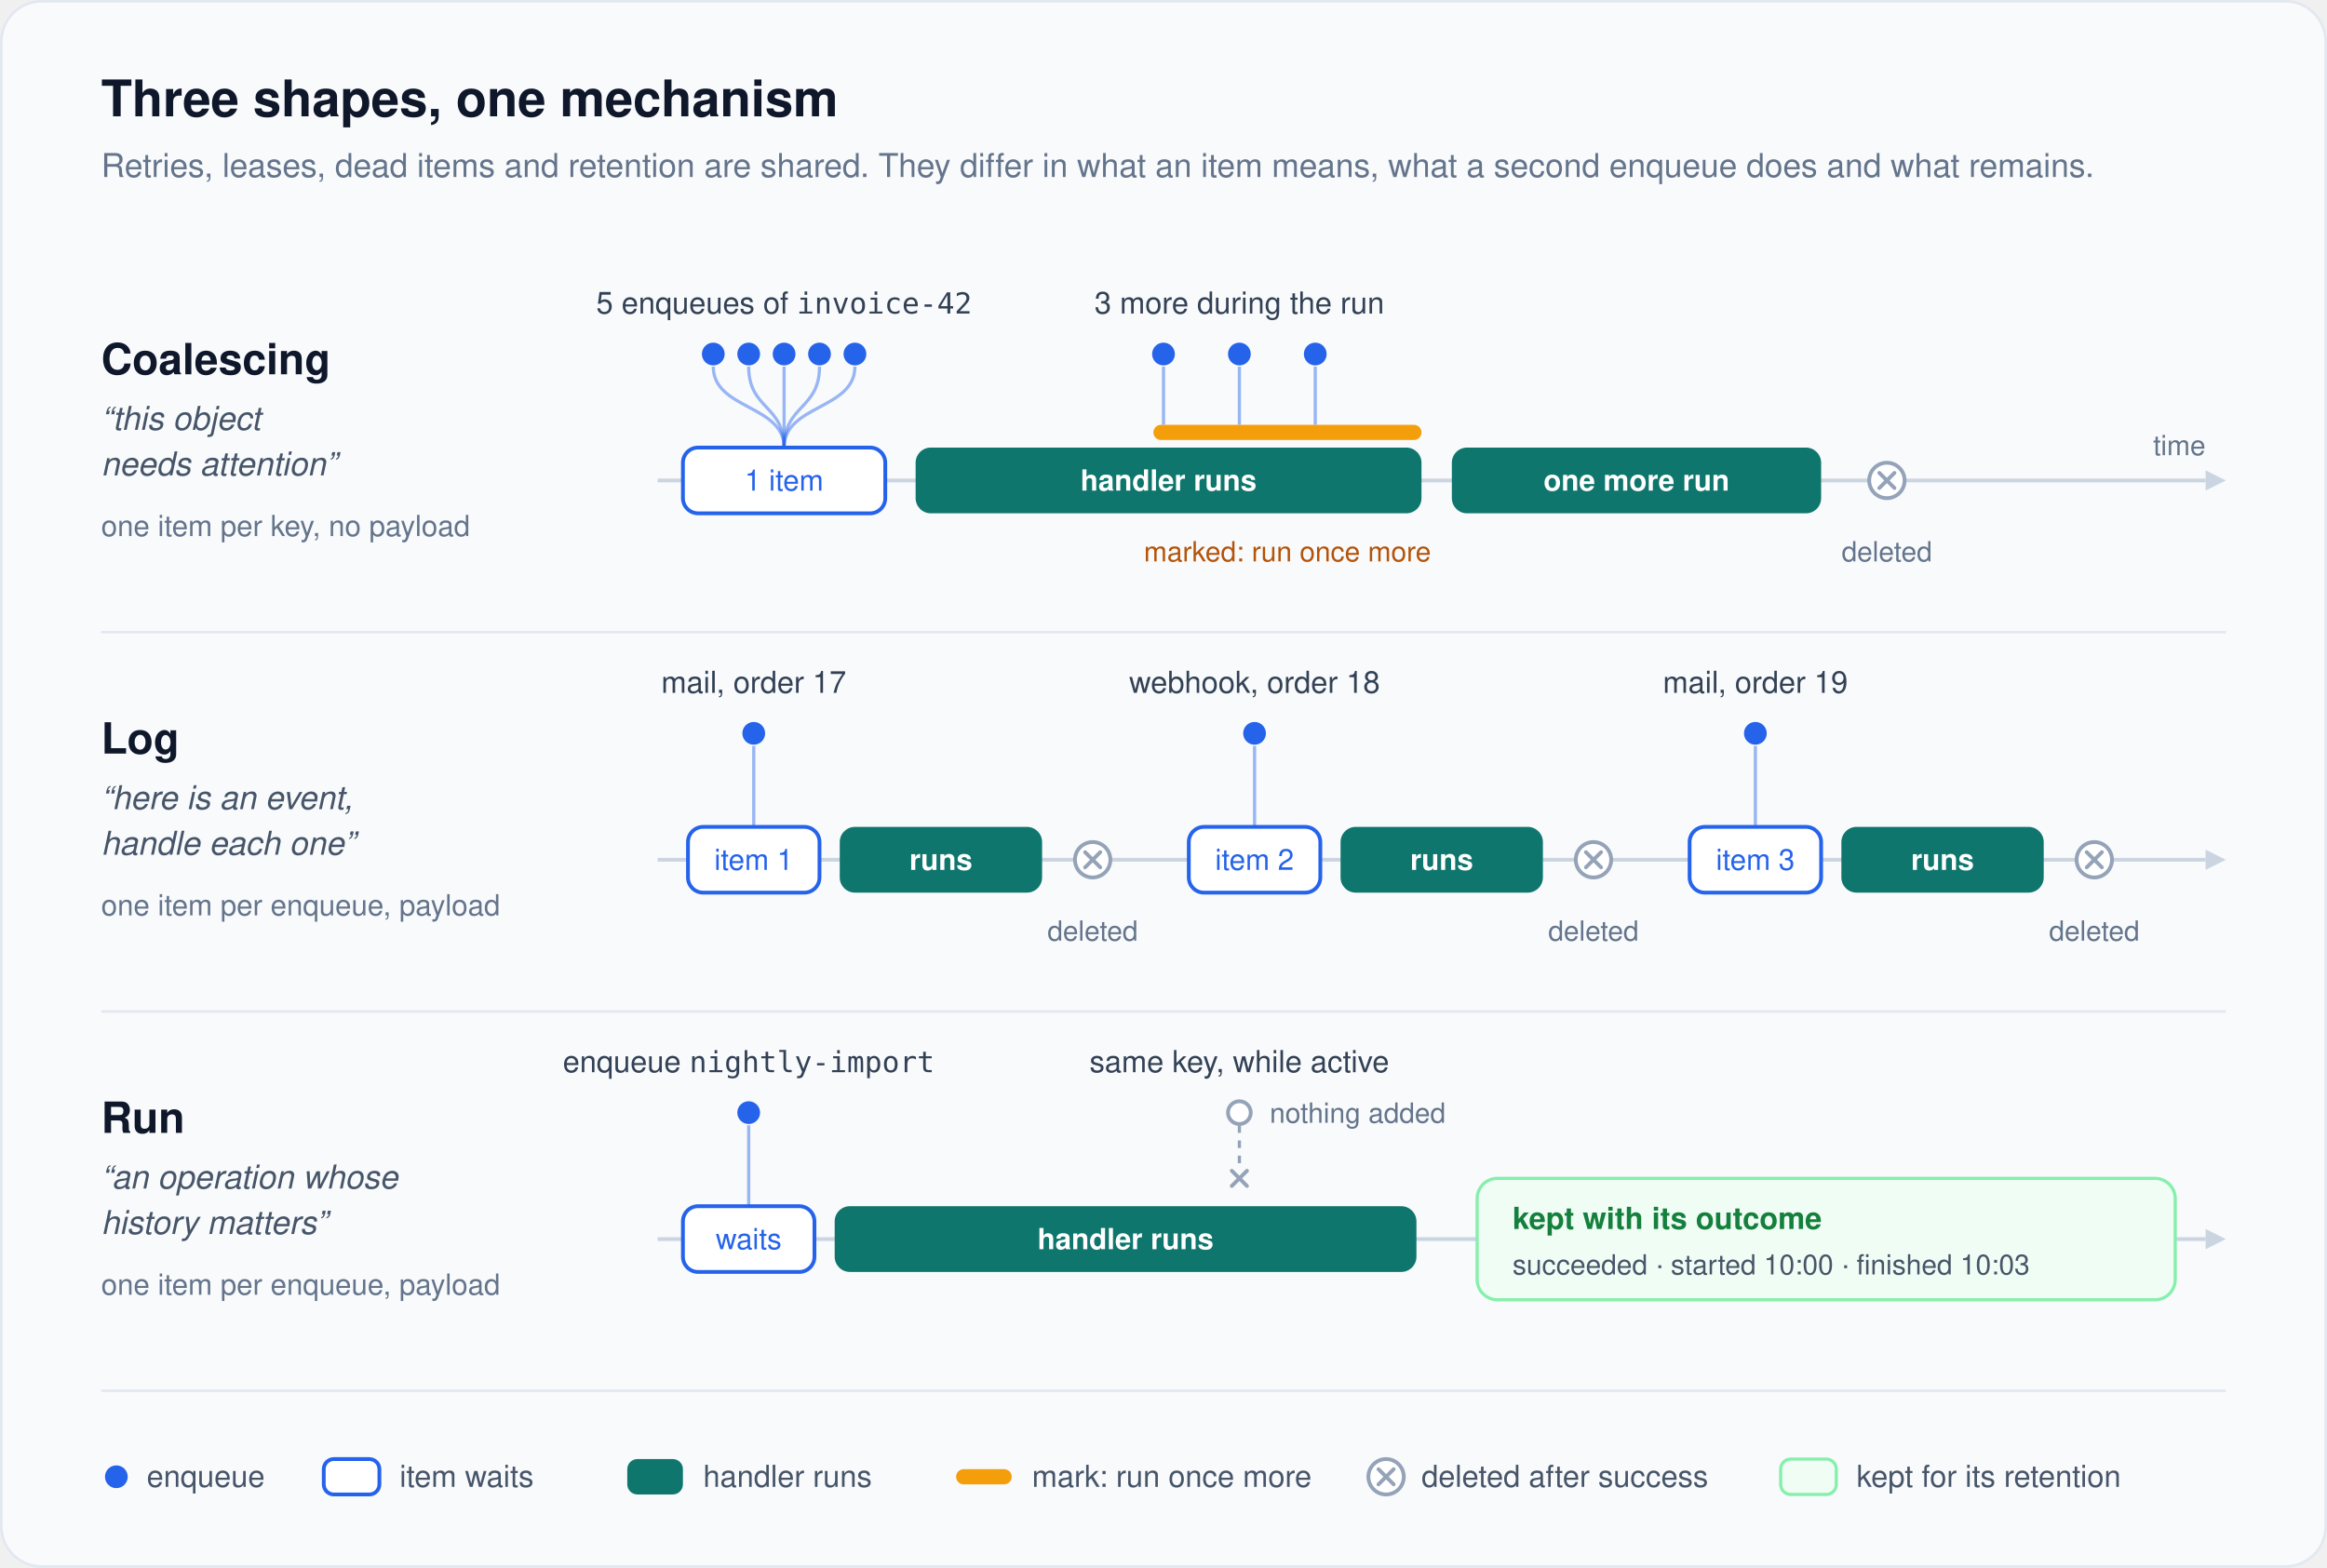
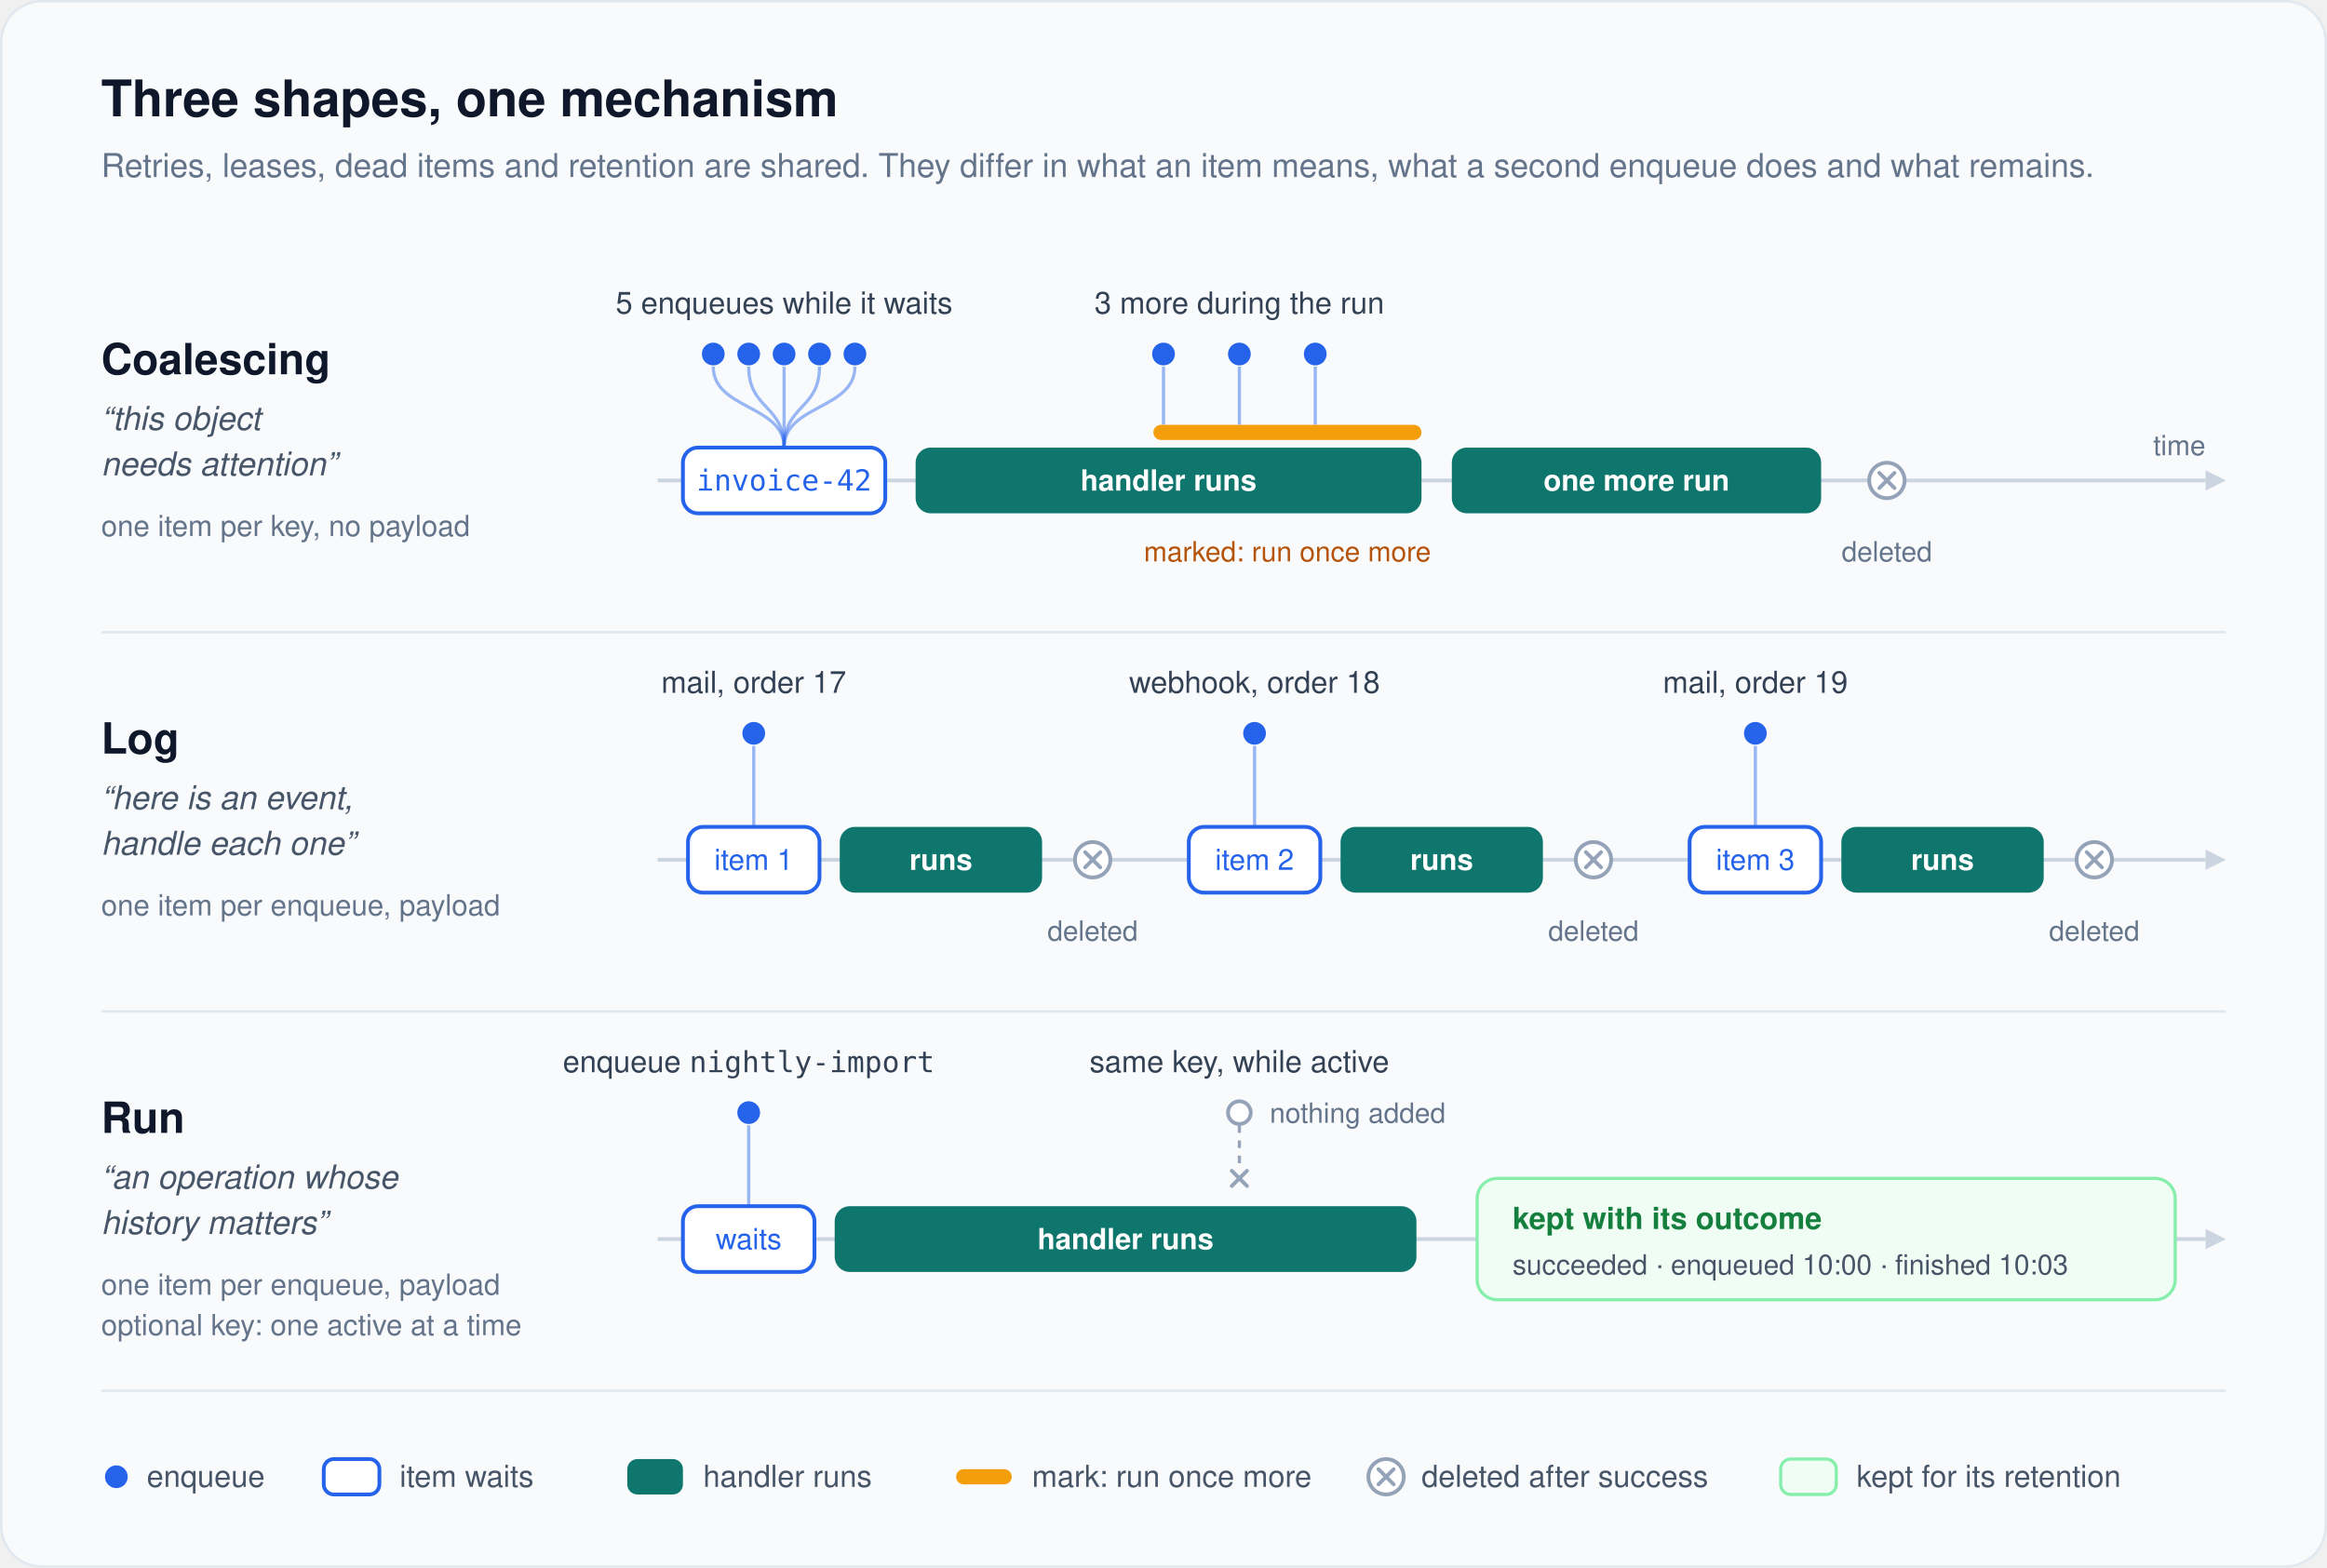
<svg xmlns="http://www.w3.org/2000/svg" viewBox="0 0 920 620" width="920" height="620" role="img" aria-labelledby="shapes-title shapes-desc">
  <style>
    text { font-family: -apple-system, BlinkMacSystemFont, "Segoe UI", Helvetica, Arial, sans-serif; fill: #334155; }
    .title { font-size: 20px; font-weight: 600; fill: #0f172a; }
    .subtitle { font-size: 13px; fill: #64748b; }
    .name { font-size: 17px; font-weight: 600; fill: #0f172a; }
    .tagline { font-size: 13px; font-style: italic; fill: #475569; }
    .detail { font-size: 11.5px; fill: #64748b; }
    .label { font-size: 12px; fill: #334155; text-anchor: middle; }
    .note { font-size: 11px; fill: #64748b; }
    .under { font-size: 11px; fill: #64748b; text-anchor: middle; }
    .mono { font-family: ui-monospace, SFMono-Regular, Menlo, Consolas, monospace; font-size: 11.5px; }
    .in-item { font-size: 11.5px; fill: #2563eb; text-anchor: middle; }
    .in-run { font-size: 11.5px; font-weight: 600; fill: #ffffff; text-anchor: middle; }
    .mark-text { font-size: 11px; fill: #b45309; text-anchor: middle; }
    .kept-head { font-size: 12px; font-weight: 600; fill: #15803d; }
    .kept-body { font-size: 11px; fill: #475569; }
    .legend { font-size: 12px; fill: #475569; }
    .axis { stroke: #cbd5e1; stroke-width: 1.5; }
    .divider { stroke: #e2e8f0; stroke-width: 1; }
    .enqueue { fill: #2563eb; }
    .feed { fill: none; stroke: #2563eb; stroke-opacity: 0.45; stroke-width: 1.25; }
    .item { fill: #ffffff; stroke: #2563eb; stroke-width: 1.5; }
    .run { fill: #0f766e; }
    .mark { fill: #f59e0b; }
    .gone { fill: #ffffff; stroke: #94a3b8; stroke-width: 1.5; }
    .cross { stroke: #94a3b8; stroke-width: 1.5; stroke-linecap: round; }
    .refused { fill: #ffffff; stroke: #94a3b8; stroke-width: 1.5; }
    .refused-feed { stroke: #94a3b8; stroke-width: 1.25; stroke-dasharray: 3 3; }
    .kept { fill: #f0fdf4; stroke: #86efac; stroke-width: 1.25; }
  </style>
  <defs>
    <path id="arrow" d="M0 -4 L8 0 L0 4 Z" fill="#cbd5e1" />
    <g id="deleted">
      <circle r="7" class="gone" />
      <path d="M-3 -3 L3 3 M3 -3 L-3 3" class="cross" />
    </g>
  </defs>
  <rect x="0.5" y="0.5" width="919" height="619" rx="16" fill="#f8fafc" stroke="#e2e8f0" />
  <text x="40" y="46" class="title">Three shapes, one mechanism</text>
  <text x="40" y="70" class="subtitle">Retries, leases, dead items and retention are shared. They differ in what an item means, what a second enqueue does and what remains.</text>
  <g>
    <text x="40" y="148" class="name">Coalescing</text>
    <text x="40" y="170" class="tagline">“this object</text>
    <text x="40" y="188" class="tagline">needs attention”</text>
    <text x="40" y="212" class="detail">one item per key, no payload</text>
    <line x1="260" y1="190" x2="872" y2="190" class="axis" />
    <use href="#arrow" x="872" y="190" />
    <text x="872" y="180" class="note" text-anchor="end">time</text>
-     <text x="310" y="124" class="label">5 enqueues of <tspan class="mono">invoice-42</tspan>
-     </text>
+     <text x="310" y="124" class="label">5 enqueues while it waits</text>
    <path d="M282 145 C282 162 310 160 310 177" class="feed" />
    <path d="M296 145 C296 162 310 160 310 177" class="feed" />
    <path d="M310 145 L310 177" class="feed" />
    <path d="M324 145 C324 162 310 160 310 177" class="feed" />
    <path d="M338 145 C338 162 310 160 310 177" class="feed" />
    <circle cx="282" cy="140" r="4.5" class="enqueue" />
    <circle cx="296" cy="140" r="4.5" class="enqueue" />
    <circle cx="310" cy="140" r="4.5" class="enqueue" />
    <circle cx="324" cy="140" r="4.5" class="enqueue" />
    <circle cx="338" cy="140" r="4.5" class="enqueue" />
    <rect x="270" y="177" width="80" height="26" rx="6" class="item" />
-     <text x="310" y="194" class="in-item">1 item</text>
+     <text x="310" y="194" class="in-item mono">invoice-42</text>
    <rect x="362" y="177" width="200" height="26" rx="6" class="run" />
    <text x="462" y="194" class="in-run">handler runs</text>
    <text x="490" y="124" class="label">3 more during the run</text>
    <path d="M460 145 L460 168 M490 145 L490 168 M520 145 L520 168" class="feed" />
    <circle cx="460" cy="140" r="4.5" class="enqueue" />
    <circle cx="490" cy="140" r="4.5" class="enqueue" />
    <circle cx="520" cy="140" r="4.5" class="enqueue" />
    <rect x="456" y="168" width="106" height="6" rx="3" class="mark" />
    <text x="509" y="222" class="mark-text">marked: run once more</text>
    <rect x="574" y="177" width="146" height="26" rx="6" class="run" />
    <text x="647" y="194" class="in-run">one more run</text>
    <use href="#deleted" x="746" y="190" />
    <text x="746" y="222" class="under">deleted</text>
  </g>
  <line x1="40" y1="250" x2="880" y2="250" class="divider" />
  <g>
    <text x="40" y="298" class="name">Log</text>
    <text x="40" y="320" class="tagline">“here is an event,</text>
    <text x="40" y="338" class="tagline">handle each one”</text>
    <text x="40" y="362" class="detail">one item per enqueue, payload</text>
    <line x1="260" y1="340" x2="872" y2="340" class="axis" />
    <use href="#arrow" x="872" y="340" />
    <text x="298" y="274" class="label">mail, order 17</text>
    <path d="M298 295 L298 327" class="feed" />
    <circle cx="298" cy="290" r="4.5" class="enqueue" />
    <rect x="272" y="327" width="52" height="26" rx="6" class="item" />
    <text x="298" y="344" class="in-item">item 1</text>
    <rect x="332" y="327" width="80" height="26" rx="6" class="run" />
    <text x="372" y="344" class="in-run">runs</text>
    <use href="#deleted" x="432" y="340" />
    <text x="432" y="372" class="under">deleted</text>
    <text x="496" y="274" class="label">webhook, order 18</text>
    <path d="M496 295 L496 327" class="feed" />
    <circle cx="496" cy="290" r="4.5" class="enqueue" />
    <rect x="470" y="327" width="52" height="26" rx="6" class="item" />
    <text x="496" y="344" class="in-item">item 2</text>
    <rect x="530" y="327" width="80" height="26" rx="6" class="run" />
    <text x="570" y="344" class="in-run">runs</text>
    <use href="#deleted" x="630" y="340" />
    <text x="630" y="372" class="under">deleted</text>
    <text x="694" y="274" class="label">mail, order 19</text>
    <path d="M694 295 L694 327" class="feed" />
    <circle cx="694" cy="290" r="4.5" class="enqueue" />
    <rect x="668" y="327" width="52" height="26" rx="6" class="item" />
    <text x="694" y="344" class="in-item">item 3</text>
    <rect x="728" y="327" width="80" height="26" rx="6" class="run" />
    <text x="768" y="344" class="in-run">runs</text>
    <use href="#deleted" x="828" y="340" />
    <text x="828" y="372" class="under">deleted</text>
  </g>
  <line x1="40" y1="400" x2="880" y2="400" class="divider" />
  <g>
    <text x="40" y="448" class="name">Run</text>
    <text x="40" y="470" class="tagline">“an operation whose</text>
    <text x="40" y="488" class="tagline">history matters”</text>
    <text x="40" y="512" class="detail">one item per enqueue, payload</text>
+     <text x="40" y="528" class="detail">optional key: one active at a time</text>
    <line x1="260" y1="490" x2="872" y2="490" class="axis" />
    <use href="#arrow" x="872" y="490" />
    <text x="296" y="424" class="label">enqueue <tspan class="mono">nightly-import</tspan>
    </text>
    <path d="M296 445 L296 477" class="feed" />
    <circle cx="296" cy="440" r="4.5" class="enqueue" />
    <rect x="270" y="477" width="52" height="26" rx="6" class="item" />
    <text x="296" y="494" class="in-item">waits</text>
    <rect x="330" y="477" width="230" height="26" rx="6" class="run" />
    <text x="445" y="494" class="in-run">handler runs</text>
    <text x="490" y="424" class="label">same key, while active</text>
    <path d="M490 445 L490 460" class="refused-feed" />
    <circle cx="490" cy="440" r="4.5" class="refused" />
    <path d="M487 463 L493 469 M493 463 L487 469" class="cross" />
    <text x="502" y="444" class="note">nothing added</text>
    <rect x="584" y="466" width="276" height="48" rx="8" class="kept" />
    <text x="598" y="486" class="kept-head">kept with its outcome</text>
-     <text x="598" y="504" class="kept-body">succeeded · started 10:00 · finished 10:03</text>
+     <text x="598" y="504" class="kept-body">succeeded · enqueued 10:00 · finished 10:03</text>
  </g>
  <line x1="40" y1="550" x2="880" y2="550" class="divider" />
  <g>
    <circle cx="46" cy="584" r="4.5" class="enqueue" />
    <text x="58" y="588" class="legend">enqueue</text>
    <rect x="128" y="577" width="22" height="14" rx="4" class="item" />
    <text x="158" y="588" class="legend">item waits</text>
    <rect x="248" y="577" width="22" height="14" rx="4" class="run" />
    <text x="278" y="588" class="legend">handler runs</text>
    <rect x="378" y="581" width="22" height="6" rx="3" class="mark" />
    <text x="408" y="588" class="legend">mark: run once more</text>
    <use href="#deleted" x="548" y="584" />
    <text x="562" y="588" class="legend">deleted after success</text>
    <rect x="704" y="577" width="22" height="14" rx="4" class="kept" />
    <text x="734" y="588" class="legend">kept for its retention</text>
  </g>
</svg>
